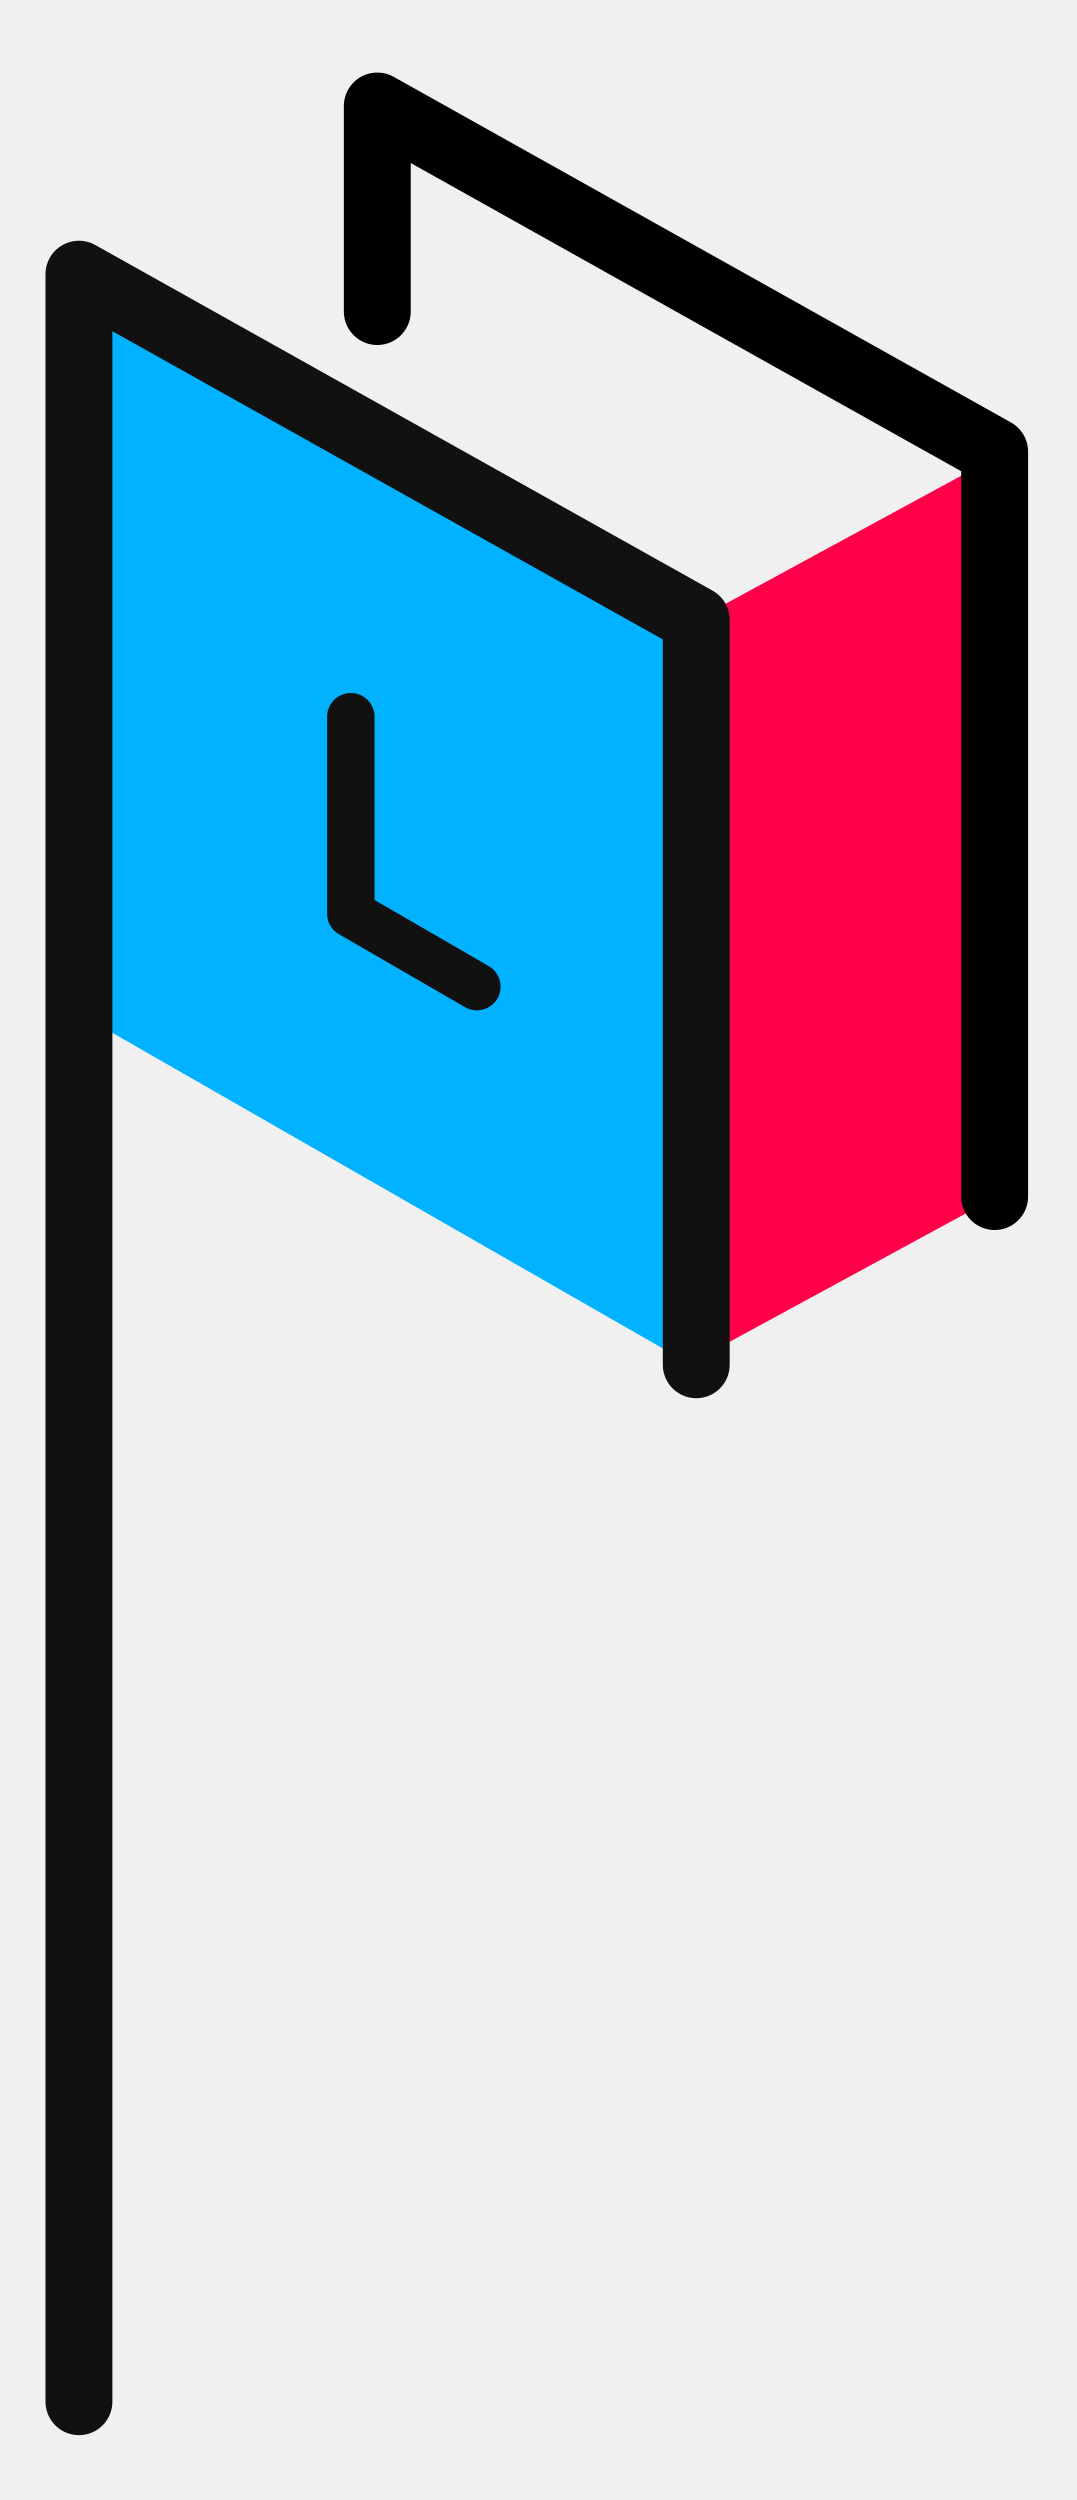
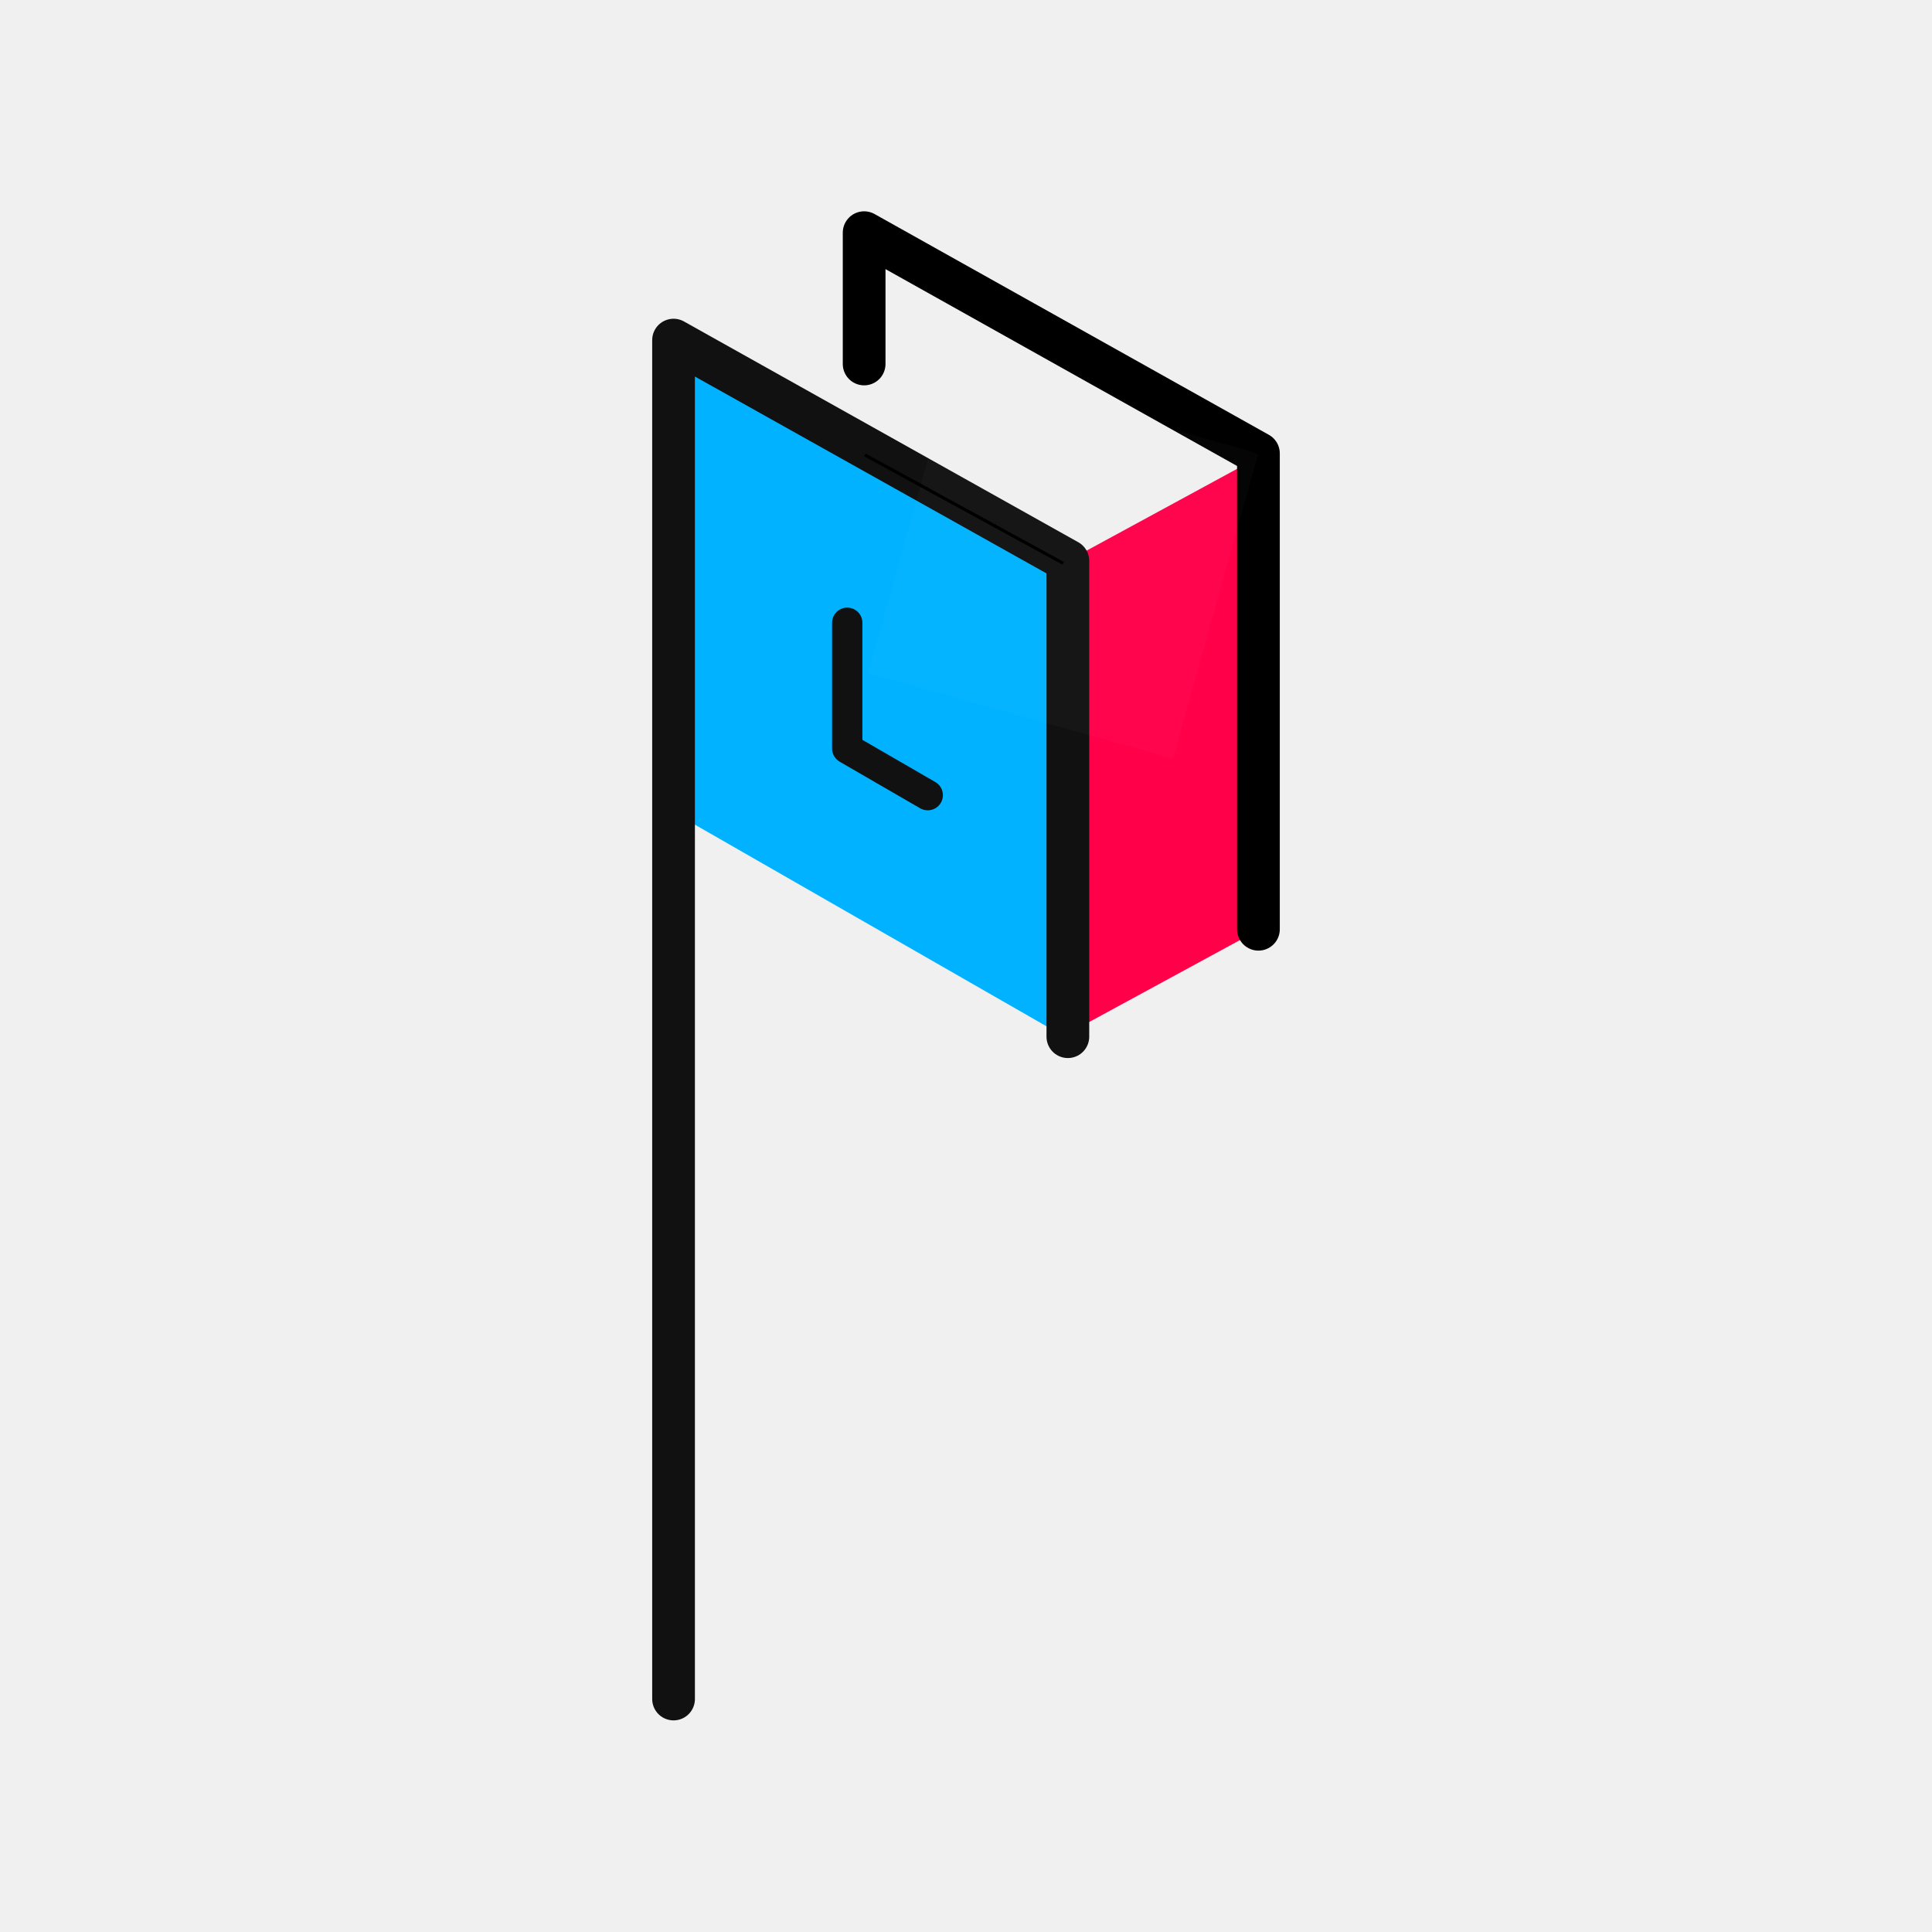
- <svg xmlns="http://www.w3.org/2000/svg" width="59mm" height="137mm" viewBox="0 0 59 137" version="1.1" id="svg8">
-   <defs id="defs2" />
-   <g id="layer1" transform="translate(0,-160)">
-     <g id="g854" transform="translate(-73.83133,88.75799)">
-       <rect transform="matrix(0.8786618,-0.4774447,0,1,0,0)" y="166.052" x="126.997" height="40.564" width="18.19" id="rect833" style="opacity:1;fill:#ff0049;fill-opacity:1;stroke:none;stroke-width:3.91;stroke-linecap:round;stroke-linejoin:miter;stroke-miterlimit:4;stroke-dasharray:none;stroke-opacity:1" />
-       <path id="path816-3" d="M 128.337,136.814 V 95.992 L 94.507,77.05 v 11.266" style="fill:none;stroke:#000000;stroke-width:3.665;stroke-linecap:round;stroke-linejoin:round;stroke-miterlimit:4;stroke-dasharray:none;stroke-opacity:1" />
-       <rect transform="matrix(-0.8674916,-0.4974518,0,1,0,0)" y="41.247" x="-128.42" height="40.725" width="38.446" id="rect833-6" style="opacity:1;fill:#00b2ff;fill-opacity:1;stroke:none;stroke-width:3.935;stroke-linecap:round;stroke-linejoin:miter;stroke-miterlimit:4;stroke-dasharray:none;stroke-opacity:1" />
-       <path id="path816" d="M 111.986,146.031 V 105.209 L 78.157,86.267 V 202.856" style="fill:none;stroke:#111111;stroke-width:3.665;stroke-linecap:round;stroke-linejoin:round;stroke-miterlimit:4;stroke-dasharray:none;stroke-opacity:1" />
-       <path id="path816-7" d="m 99.964,125.309 -6.907,-3.997 v -10.794" style="fill:none;stroke:#111111;stroke-width:2.6;stroke-linecap:round;stroke-linejoin:round;stroke-miterlimit:4;stroke-dasharray:none;stroke-dashoffset:0;stroke-opacity:1" />
+ <svg xmlns="http://www.w3.org/2000/svg" width="512mm" height="512mm" viewBox="0 0 512 512" version="1.1" id="svg8">
+   <defs id="defs2">
+     <meshgradient id="meshgradient6100" gradientUnits="userSpaceOnUse" x="25.438" y="168.213">
+       <meshrow id="meshrow6102">
+         <meshpatch id="meshpatch6104">
+           <stop path="c 9.75,0  19.5,0  29.25,0" style="stop-color:#000000;stop-opacity:1" id="stop6106" />
+           <stop path="c 0,8.45  0,16.9  0,25.35" style="stop-color:#ffffff;stop-opacity:1" id="stop6108" />
+           <stop path="c -9.75,0  -19.5,0  -29.25,0" style="stop-color:#000000;stop-opacity:1" id="stop6110" />
+           <stop path="c 0,-8.45  0,-16.9  0,-25.35" style="stop-color:#ffffff;stop-opacity:1" id="stop6112" />
+         </meshpatch>
+       </meshrow>
+     </meshgradient>
+   </defs>
+   <g id="layer1" transform="translate(0,215)">
+     <g id="g840" transform="matrix(3.088864,0,0,3.088864,165.1401,-665.4981)">
+       <rect transform="matrix(0.8786618,-0.4774447,0,1,0,0)" y="214.692" x="42.97" height="40.564" width="18.19" id="rect833" style="opacity:1;fill:#ff0049;fill-opacity:1;stroke:none;stroke-width:3.91;stroke-linecap:round;stroke-linejoin:miter;stroke-miterlimit:4;stroke-dasharray:none;stroke-opacity:1" />
+       <path id="path816-3" d="M 54.505,225.572 V 184.75 L 20.676,165.808 v 11.266" style="fill:none;stroke:#000000;stroke-width:3.665;stroke-linecap:round;stroke-linejoin:round;stroke-miterlimit:4;stroke-dasharray:none;stroke-opacity:1" />
+       <rect transform="matrix(-0.8674916,-0.4974518,0,1,0,0)" y="172.343" x="-43.311" height="40.725" width="38.446" id="rect833-6" style="opacity:1;fill:#00b2ff;fill-opacity:1;stroke:none;stroke-width:3.935;stroke-linecap:round;stroke-linejoin:miter;stroke-miterlimit:4;stroke-dasharray:none;stroke-opacity:1" />
+       <path id="path816" d="M 38.155,234.789 V 193.967 L 4.325,175.025 v 116.589" style="fill:none;stroke:#111111;stroke-width:3.665;stroke-linecap:round;stroke-linejoin:round;stroke-miterlimit:4;stroke-dasharray:none;stroke-opacity:1" />
+       <path id="path816-7" d="m 26.133,214.067 -6.907,-3.997 v -10.794" style="fill:none;stroke:#111111;stroke-width:2.6;stroke-linecap:round;stroke-linejoin:round;stroke-miterlimit:4;stroke-dasharray:none;stroke-dashoffset:0;stroke-opacity:1" />
+       <path d="m 54.505,184.75 -7.323,26.176 -26.176,-7.323 7.323,-26.176 z" id="path5261" style="opacity:0.02;fill:#ffffff;fill-opacity:1;stroke:#000000;stroke-width:0;stroke-linejoin:round;stroke-miterlimit:4;stroke-dasharray:none;stroke-opacity:1" />
+       <path id="path5265" d="m 20.676,165.808 33.829,18.942 z m 17.08,28.368 -17.015,-9.3 17.015,9.3" style="fill:none;fill-rule:evenodd;stroke:#000000;stroke-width:0.265px;stroke-linecap:butt;stroke-linejoin:miter;stroke-opacity:1" />
+       <rect ry="0.026" y="168.213" x="25.438" height="25.35" width="29.25" id="rect5273" style="opacity:0.02;fill:url(#meshgradient6100);fill-opacity:1;stroke:#000000;stroke-width:0;stroke-linejoin:round;stroke-miterlimit:4;stroke-dasharray:none;stroke-opacity:1" />
+       <path transform="matrix(0.2645833,0,0,0.2645833,0,160)" id="path6088" d="" style="opacity:0.02;fill:#000000;fill-opacity:1;stroke:#000000;stroke-width:0;stroke-linejoin:round;stroke-miterlimit:4;stroke-dasharray:none;stroke-opacity:1" />
    </g>
  </g>
</svg>
